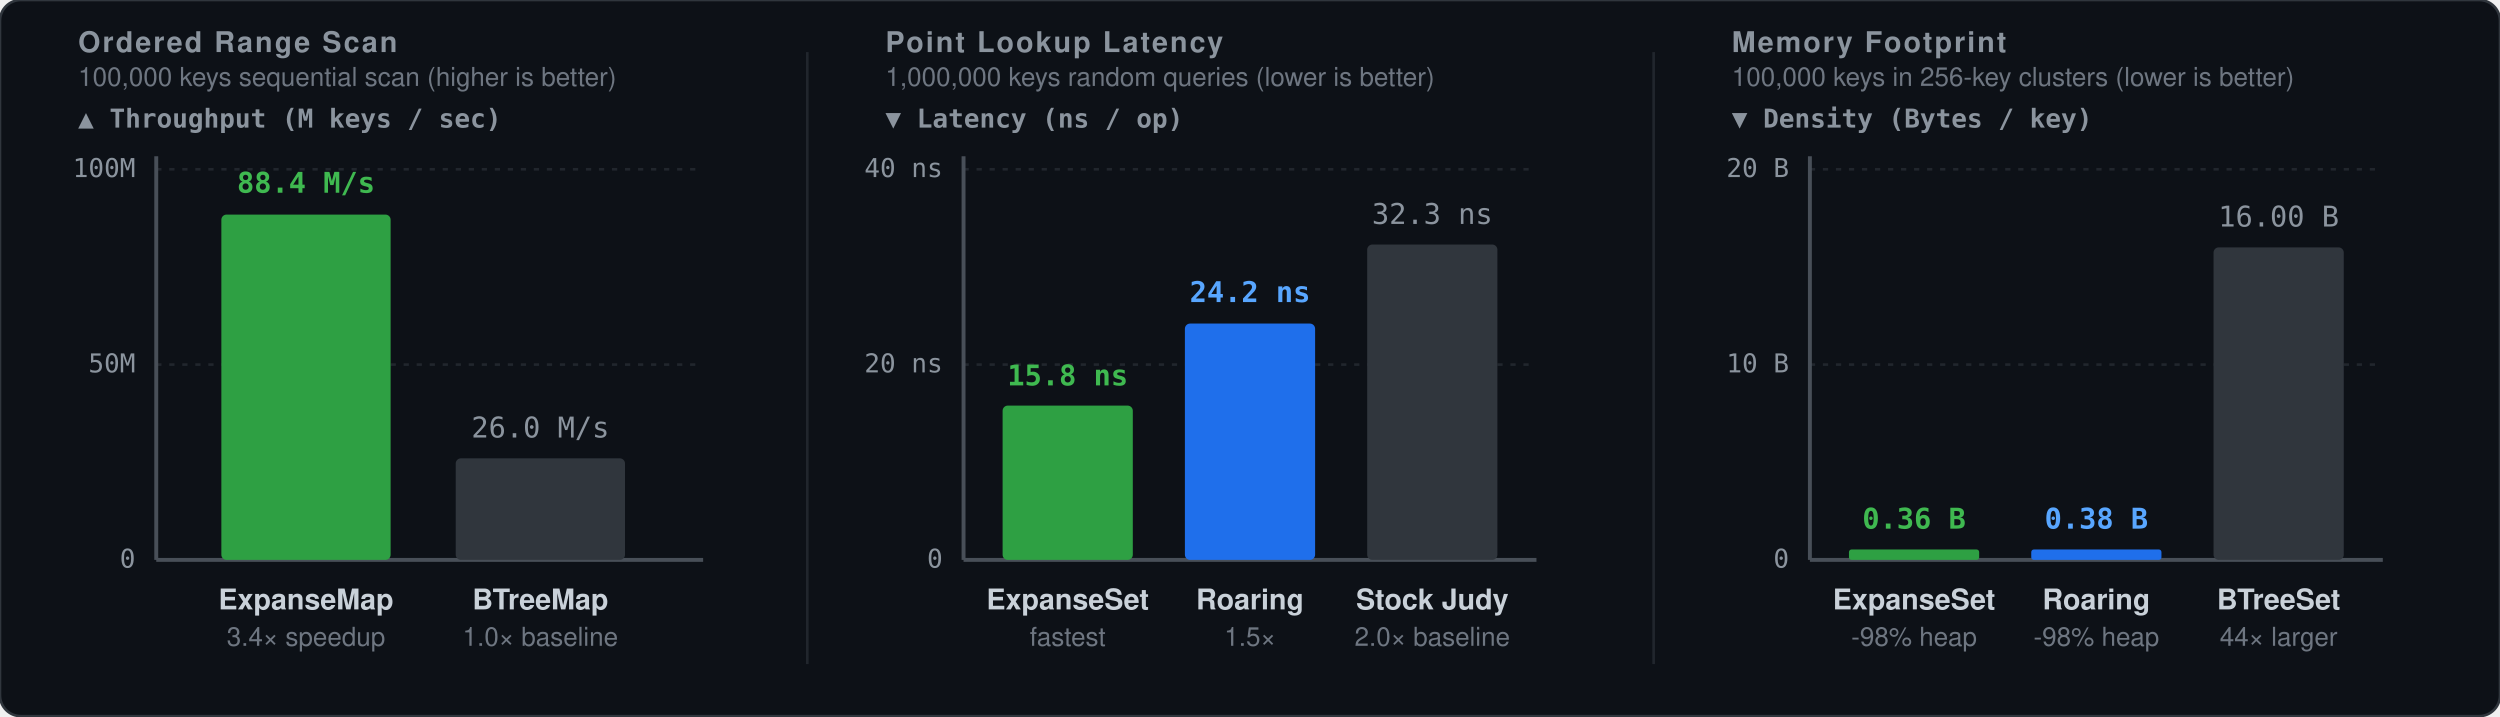
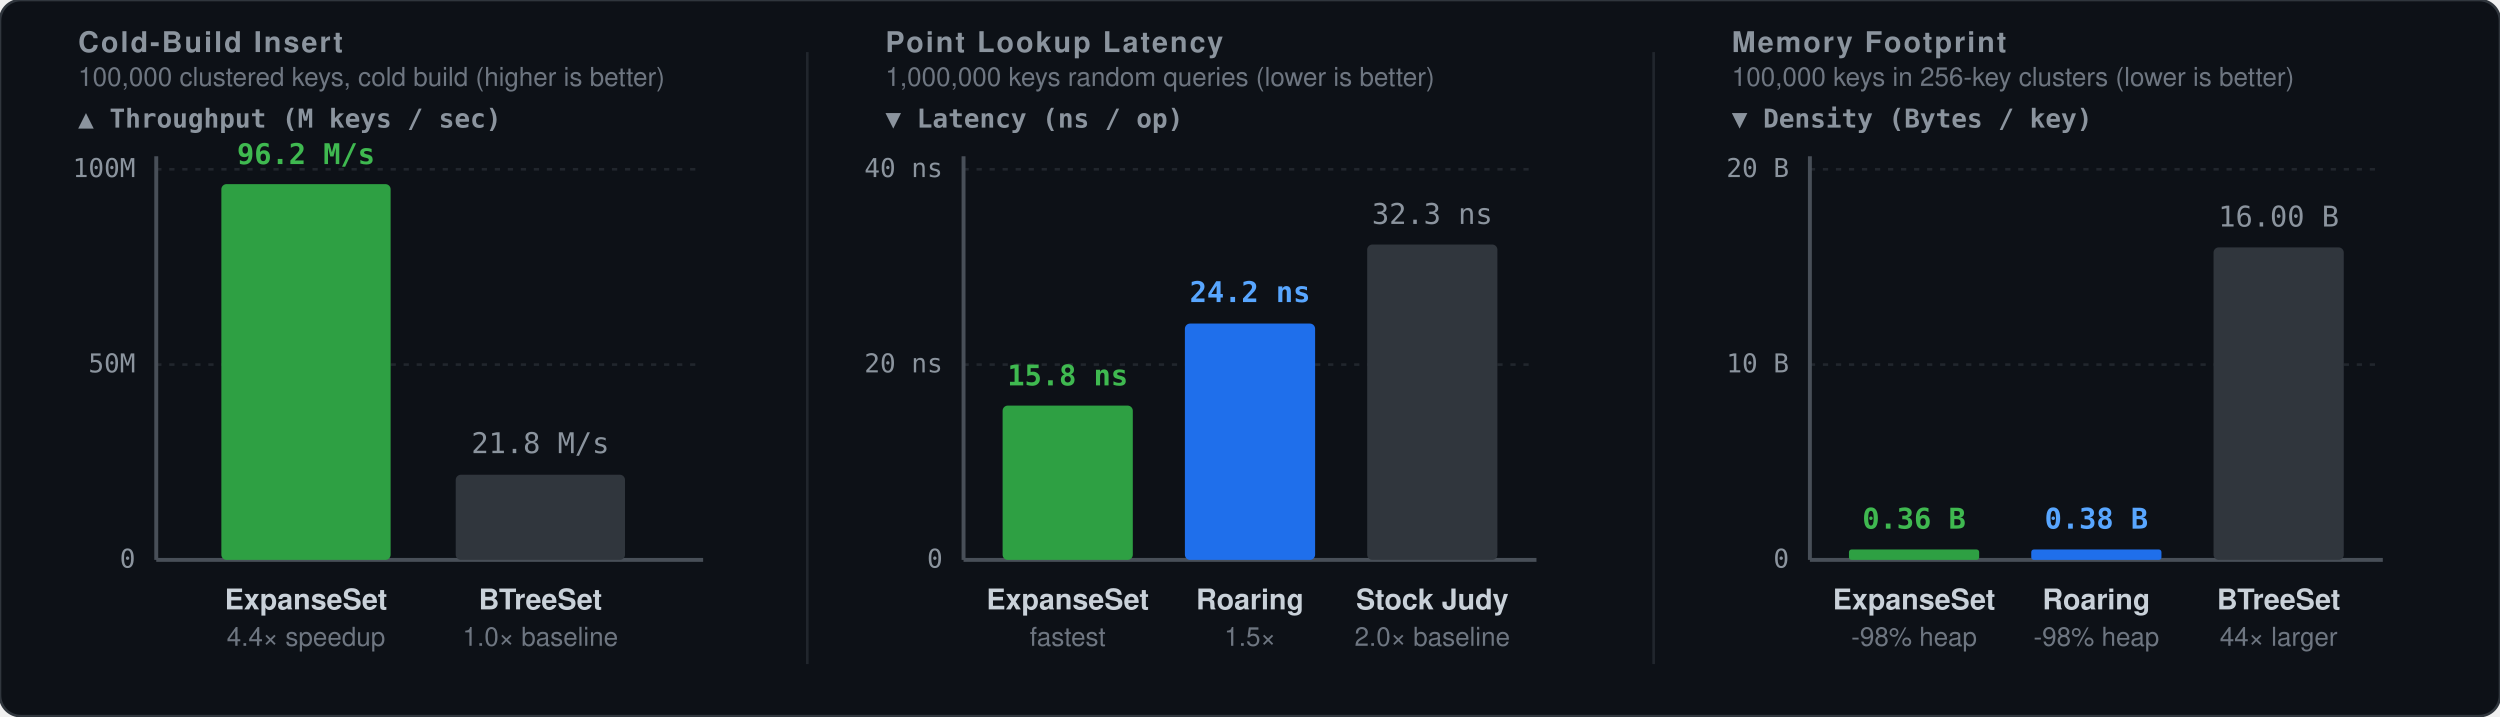
<svg xmlns="http://www.w3.org/2000/svg" viewBox="0 0 960 275" width="100%" height="100%">
  <defs>
    <style>
      .bg { fill: #0d1117; }
      .border { stroke: #30363d; stroke-width: 1px; fill: none; }
      .grid { stroke: #21262d; stroke-width: 1px; stroke-dasharray: 2,3; }
      .axis { stroke: #484f58; stroke-width: 1.5px; }
      .divider { stroke: #21262d; stroke-width: 1px; }
      
      .t-chart-title { font-family: -apple-system, BlinkMacSystemFont, "Segoe UI", Helvetica, Arial, sans-serif; font-size: 11px; font-weight: 700; letter-spacing: 0.8px; fill: #8b949e; text-transform: uppercase; }
      .t-chart-sub { font-family: -apple-system, BlinkMacSystemFont, "Segoe UI", Helvetica, Arial, sans-serif; font-size: 10px; fill: #6e7681; }
      .t-unit-header { font-family: ui-monospace, SFMono-Regular, Menlo, monospace; font-size: 10px; font-weight: 600; fill: #8b949e; }
      .t-axis-label { font-family: ui-monospace, SFMono-Regular, Menlo, monospace; font-size: 10px; fill: #8b949e; }
      .t-bar-label { font-family: -apple-system, BlinkMacSystemFont, "Segoe UI", Helvetica, Arial, sans-serif; font-size: 11px; font-weight: 600; fill: #c9d1d9; }
      
      .t-val-accent { font-family: ui-monospace, SFMono-Regular, Menlo, monospace; font-size: 11px; font-weight: 700; fill: #3fb950; text-anchor: middle; }
      .t-val-muted { font-family: ui-monospace, SFMono-Regular, Menlo, monospace; font-size: 11px; font-weight: 500; fill: #8b949e; text-anchor: middle; }
      .t-val-blue { font-family: ui-monospace, SFMono-Regular, Menlo, monospace; font-size: 11px; font-weight: 600; fill: #58a6ff; text-anchor: middle; }

      .b-expanse { fill: #2ea043; }
      .b-roaring { fill: #1f6feb; }
      .b-other { fill: #30363d; }

      @media (prefers-color-scheme: dark) {
        .bg { fill: #0d1117; }
        .border { stroke: #30363d; }
        .grid { stroke: #21262d; }
        .axis { stroke: #484f58; }
        .divider { stroke: #21262d; }
        .t-chart-title { fill: #8b949e; }
        .t-chart-sub { fill: #6e7681; }
        .t-unit-header { fill: #8b949e; }
        .t-axis-label { fill: #8b949e; }
        .t-bar-label { fill: #c9d1d9; }
        .t-val-accent { fill: #3fb950; }
        .t-val-blue { fill: #58a6ff; }
        .t-val-muted { fill: #8b949e; }
        .b-expanse { fill: #2ea043; }
        .b-roaring { fill: #1f6feb; }
        .b-other { fill: #30363d; }
      }

      @media (prefers-color-scheme: light) {
        .bg { fill: #ffffff; }
        .border { stroke: #d0d7de; }
        .grid { stroke: #eaeef2; }
        .axis { stroke: #afb8c1; }
        .divider { stroke: #eaeef2; }
        .t-chart-title { fill: #57606a; }
        .t-chart-sub { fill: #8c959f; }
        .t-unit-header { fill: #57606a; }
        .t-axis-label { fill: #57606a; }
        .t-bar-label { fill: #1f2328; }
        .t-val-accent { fill: #1a7f37; }
        .t-val-blue { fill: #0969da; }
        .t-val-muted { fill: #656d76; }
        .b-expanse { fill: #1a7f37; }
        .b-roaring { fill: #0969da; }
        .b-other { fill: #d0d7de; }
      }

      [data-theme="dark"] .bg, :root[data-theme="dark"] .bg { fill: #0d1117; }
      [data-theme="dark"] .border, :root[data-theme="dark"] .border { stroke: #30363d; }
      [data-theme="dark"] .grid, :root[data-theme="dark"] .grid { stroke: #21262d; }
      [data-theme="dark"] .axis, :root[data-theme="dark"] .axis { stroke: #484f58; }
      [data-theme="dark"] .divider, :root[data-theme="dark"] .divider { stroke: #21262d; }
      [data-theme="dark"] .t-chart-title, :root[data-theme="dark"] .t-chart-title { fill: #8b949e; }
      [data-theme="dark"] .t-chart-sub, :root[data-theme="dark"] .t-chart-sub { fill: #6e7681; }
      [data-theme="dark"] .t-unit-header, :root[data-theme="dark"] .t-unit-header { fill: #8b949e; }
      [data-theme="dark"] .t-axis-label, :root[data-theme="dark"] .t-axis-label { fill: #8b949e; }
      [data-theme="dark"] .t-bar-label, :root[data-theme="dark"] .t-bar-label { fill: #c9d1d9; }
      [data-theme="dark"] .t-val-accent, :root[data-theme="dark"] .t-val-accent { fill: #3fb950; }
      [data-theme="dark"] .t-val-blue, :root[data-theme="dark"] .t-val-blue { fill: #58a6ff; }
      [data-theme="dark"] .t-val-muted, :root[data-theme="dark"] .t-val-muted { fill: #8b949e; }
      [data-theme="dark"] .b-expanse, :root[data-theme="dark"] .b-expanse { fill: #2ea043; }
      [data-theme="dark"] .b-roaring, :root[data-theme="dark"] .b-roaring { fill: #1f6feb; }
      [data-theme="dark"] .b-other, :root[data-theme="dark"] .b-other { fill: #30363d; }

      [data-theme="light"] .bg, :root[data-theme="light"] .bg { fill: #ffffff; }
      [data-theme="light"] .border, :root[data-theme="light"] .border { stroke: #d0d7de; }
      [data-theme="light"] .grid, :root[data-theme="light"] .grid { stroke: #eaeef2; }
      [data-theme="light"] .axis, :root[data-theme="light"] .axis { stroke: #afb8c1; }
      [data-theme="light"] .divider, :root[data-theme="light"] .divider { stroke: #eaeef2; }
      [data-theme="light"] .t-chart-title, :root[data-theme="light"] .t-chart-title { fill: #57606a; }
      [data-theme="light"] .t-chart-sub, :root[data-theme="light"] .t-chart-sub { fill: #8c959f; }
      [data-theme="light"] .t-unit-header, :root[data-theme="light"] .t-unit-header { fill: #57606a; }
      [data-theme="light"] .t-axis-label, :root[data-theme="light"] .t-axis-label { fill: #57606a; }
      [data-theme="light"] .t-bar-label, :root[data-theme="light"] .t-bar-label { fill: #1f2328; }
      [data-theme="light"] .t-val-accent, :root[data-theme="light"] .t-val-accent { fill: #1a7f37; }
      [data-theme="light"] .t-val-blue, :root[data-theme="light"] .t-val-blue { fill: #0969da; }
      [data-theme="light"] .t-val-muted, :root[data-theme="light"] .t-val-muted { fill: #656d76; }
      [data-theme="light"] .b-expanse, :root[data-theme="light"] .b-expanse { fill: #1a7f37; }
      [data-theme="light"] .b-roaring, :root[data-theme="light"] .b-roaring { fill: #0969da; }
      [data-theme="light"] .b-other, :root[data-theme="light"] .b-other { fill: #d0d7de; }
    </style>
  </defs>
  <rect width="100%" height="100%" class="bg" rx="8" />
  <rect width="100%" height="100%" class="border" rx="8" />
  <g transform="translate(30, 20)">
-     <text x="0" y="0" class="t-chart-title">Ordered Range Scan</text>
-     <text x="0" y="13" class="t-chart-sub">100,000 keys sequential scan (higher is better)</text>
+     <text x="0" y="0" class="t-chart-title">Cold-Build Insert</text>
+     <text x="0" y="13" class="t-chart-sub">100,000 clustered keys, cold build (higher is better)</text>
    <text x="0" y="29" class="t-unit-header">▲ Throughput (M keys / sec)</text>
    <line x1="30" y1="45" x2="240" y2="45" class="grid" />
    <text x="22" y="48" class="t-axis-label" text-anchor="end">100M</text>
    <line x1="30" y1="120" x2="240" y2="120" class="grid" />
    <text x="22" y="123" class="t-axis-label" text-anchor="end">50M</text>
    <line x1="30" y1="195" x2="240" y2="195" class="axis" />
    <text x="22" y="198" class="t-axis-label" text-anchor="end">0</text>
    <line x1="30" y1="40" x2="30" y2="195" class="axis" />
-     <rect x="55" y="62.4" width="65" height="132.6" class="b-expanse" rx="2" />
-     <text x="87.5" y="54" class="t-val-accent">88.4 M/s</text>
-     <text x="87.5" y="214" class="t-bar-label" text-anchor="middle">ExpanseMap</text>
-     <text x="87.5" y="228" class="t-chart-sub" text-anchor="middle" fill="#3fb950">3.4× speedup</text>
-     <rect x="145" y="156.0" width="65" height="39.0" class="b-other" rx="2" />
-     <text x="177.5" y="148" class="t-val-muted">26.0 M/s</text>
-     <text x="177.5" y="214" class="t-bar-label" text-anchor="middle">BTreeMap</text>
+     <rect x="55" y="50.7" width="65" height="144.3" class="b-expanse" rx="2" />
+     <text x="87.5" y="43" class="t-val-accent">96.2 M/s</text>
+     <text x="87.5" y="214" class="t-bar-label" text-anchor="middle">ExpanseSet</text>
+     <text x="87.5" y="228" class="t-chart-sub" text-anchor="middle" fill="#3fb950">4.4× speedup</text>
+     <rect x="145" y="162.3" width="65" height="32.7" class="b-other" rx="2" />
+     <text x="177.5" y="154" class="t-val-muted">21.8 M/s</text>
+     <text x="177.5" y="214" class="t-bar-label" text-anchor="middle">BTreeSet</text>
    <text x="177.5" y="228" class="t-chart-sub" text-anchor="middle">1.0× baseline</text>
  </g>
  <line x1="310" y1="20" x2="310" y2="255" class="divider" />
  <g transform="translate(340, 20)">
    <text x="0" y="0" class="t-chart-title">Point Lookup Latency</text>
    <text x="0" y="13" class="t-chart-sub">1,000,000 keys random queries (lower is better)</text>
    <text x="0" y="29" class="t-unit-header">▼ Latency (ns / op)</text>
    <line x1="30" y1="45" x2="250" y2="45" class="grid" />
    <text x="22" y="48" class="t-axis-label" text-anchor="end">40 ns</text>
    <line x1="30" y1="120" x2="250" y2="120" class="grid" />
    <text x="22" y="123" class="t-axis-label" text-anchor="end">20 ns</text>
    <line x1="30" y1="195" x2="250" y2="195" class="axis" />
    <text x="22" y="198" class="t-axis-label" text-anchor="end">0</text>
    <line x1="30" y1="40" x2="30" y2="195" class="axis" />
    <rect x="45" y="135.75" width="50" height="59.25" class="b-expanse" rx="2" />
    <text x="70" y="128" class="t-val-accent">15.8 ns</text>
    <text x="70" y="214" class="t-bar-label" text-anchor="middle">ExpanseSet</text>
    <text x="70" y="228" class="t-chart-sub" text-anchor="middle" fill="#3fb950">fastest</text>
    <rect x="115" y="104.25" width="50" height="90.75" class="b-roaring" rx="2" />
    <text x="140" y="96" class="t-val-blue">24.2 ns</text>
    <text x="140" y="214" class="t-bar-label" text-anchor="middle">Roaring</text>
    <text x="140" y="228" class="t-chart-sub" text-anchor="middle">1.5×</text>
    <rect x="185" y="73.9" width="50" height="121.1" class="b-other" rx="2" />
    <text x="210" y="66" class="t-val-muted">32.3 ns</text>
    <text x="210" y="214" class="t-bar-label" text-anchor="middle">Stock Judy</text>
    <text x="210" y="228" class="t-chart-sub" text-anchor="middle">2.0× baseline</text>
  </g>
  <line x1="635" y1="20" x2="635" y2="255" class="divider" />
  <g transform="translate(665, 20)">
    <text x="0" y="0" class="t-chart-title">Memory Footprint</text>
    <text x="0" y="13" class="t-chart-sub">100,000 keys in 256-key clusters (lower is better)</text>
    <text x="0" y="29" class="t-unit-header">▼ Density (Bytes / key)</text>
    <line x1="30" y1="45" x2="250" y2="45" class="grid" />
    <text x="22" y="48" class="t-axis-label" text-anchor="end">20 B</text>
    <line x1="30" y1="120" x2="250" y2="120" class="grid" />
    <text x="22" y="123" class="t-axis-label" text-anchor="end">10 B</text>
    <line x1="30" y1="195" x2="250" y2="195" class="axis" />
    <text x="22" y="198" class="t-axis-label" text-anchor="end">0</text>
    <line x1="30" y1="40" x2="30" y2="195" class="axis" />
    <rect x="45" y="191" width="50" height="4" class="b-expanse" rx="1" />
    <text x="70" y="183" class="t-val-accent">0.36 B</text>
    <text x="70" y="214" class="t-bar-label" text-anchor="middle">ExpanseSet</text>
    <text x="70" y="228" class="t-chart-sub" text-anchor="middle" fill="#3fb950">-98% heap</text>
    <rect x="115" y="191" width="50" height="4" class="b-roaring" rx="1" />
    <text x="140" y="183" class="t-val-blue">0.38 B</text>
    <text x="140" y="214" class="t-bar-label" text-anchor="middle">Roaring</text>
    <text x="140" y="228" class="t-chart-sub" text-anchor="middle">-98% heap</text>
    <rect x="185" y="75" width="50" height="120" class="b-other" rx="2" />
    <text x="210" y="67" class="t-val-muted">16.00 B</text>
    <text x="210" y="214" class="t-bar-label" text-anchor="middle">BTreeSet</text>
    <text x="210" y="228" class="t-chart-sub" text-anchor="middle">44× larger</text>
  </g>
</svg>
